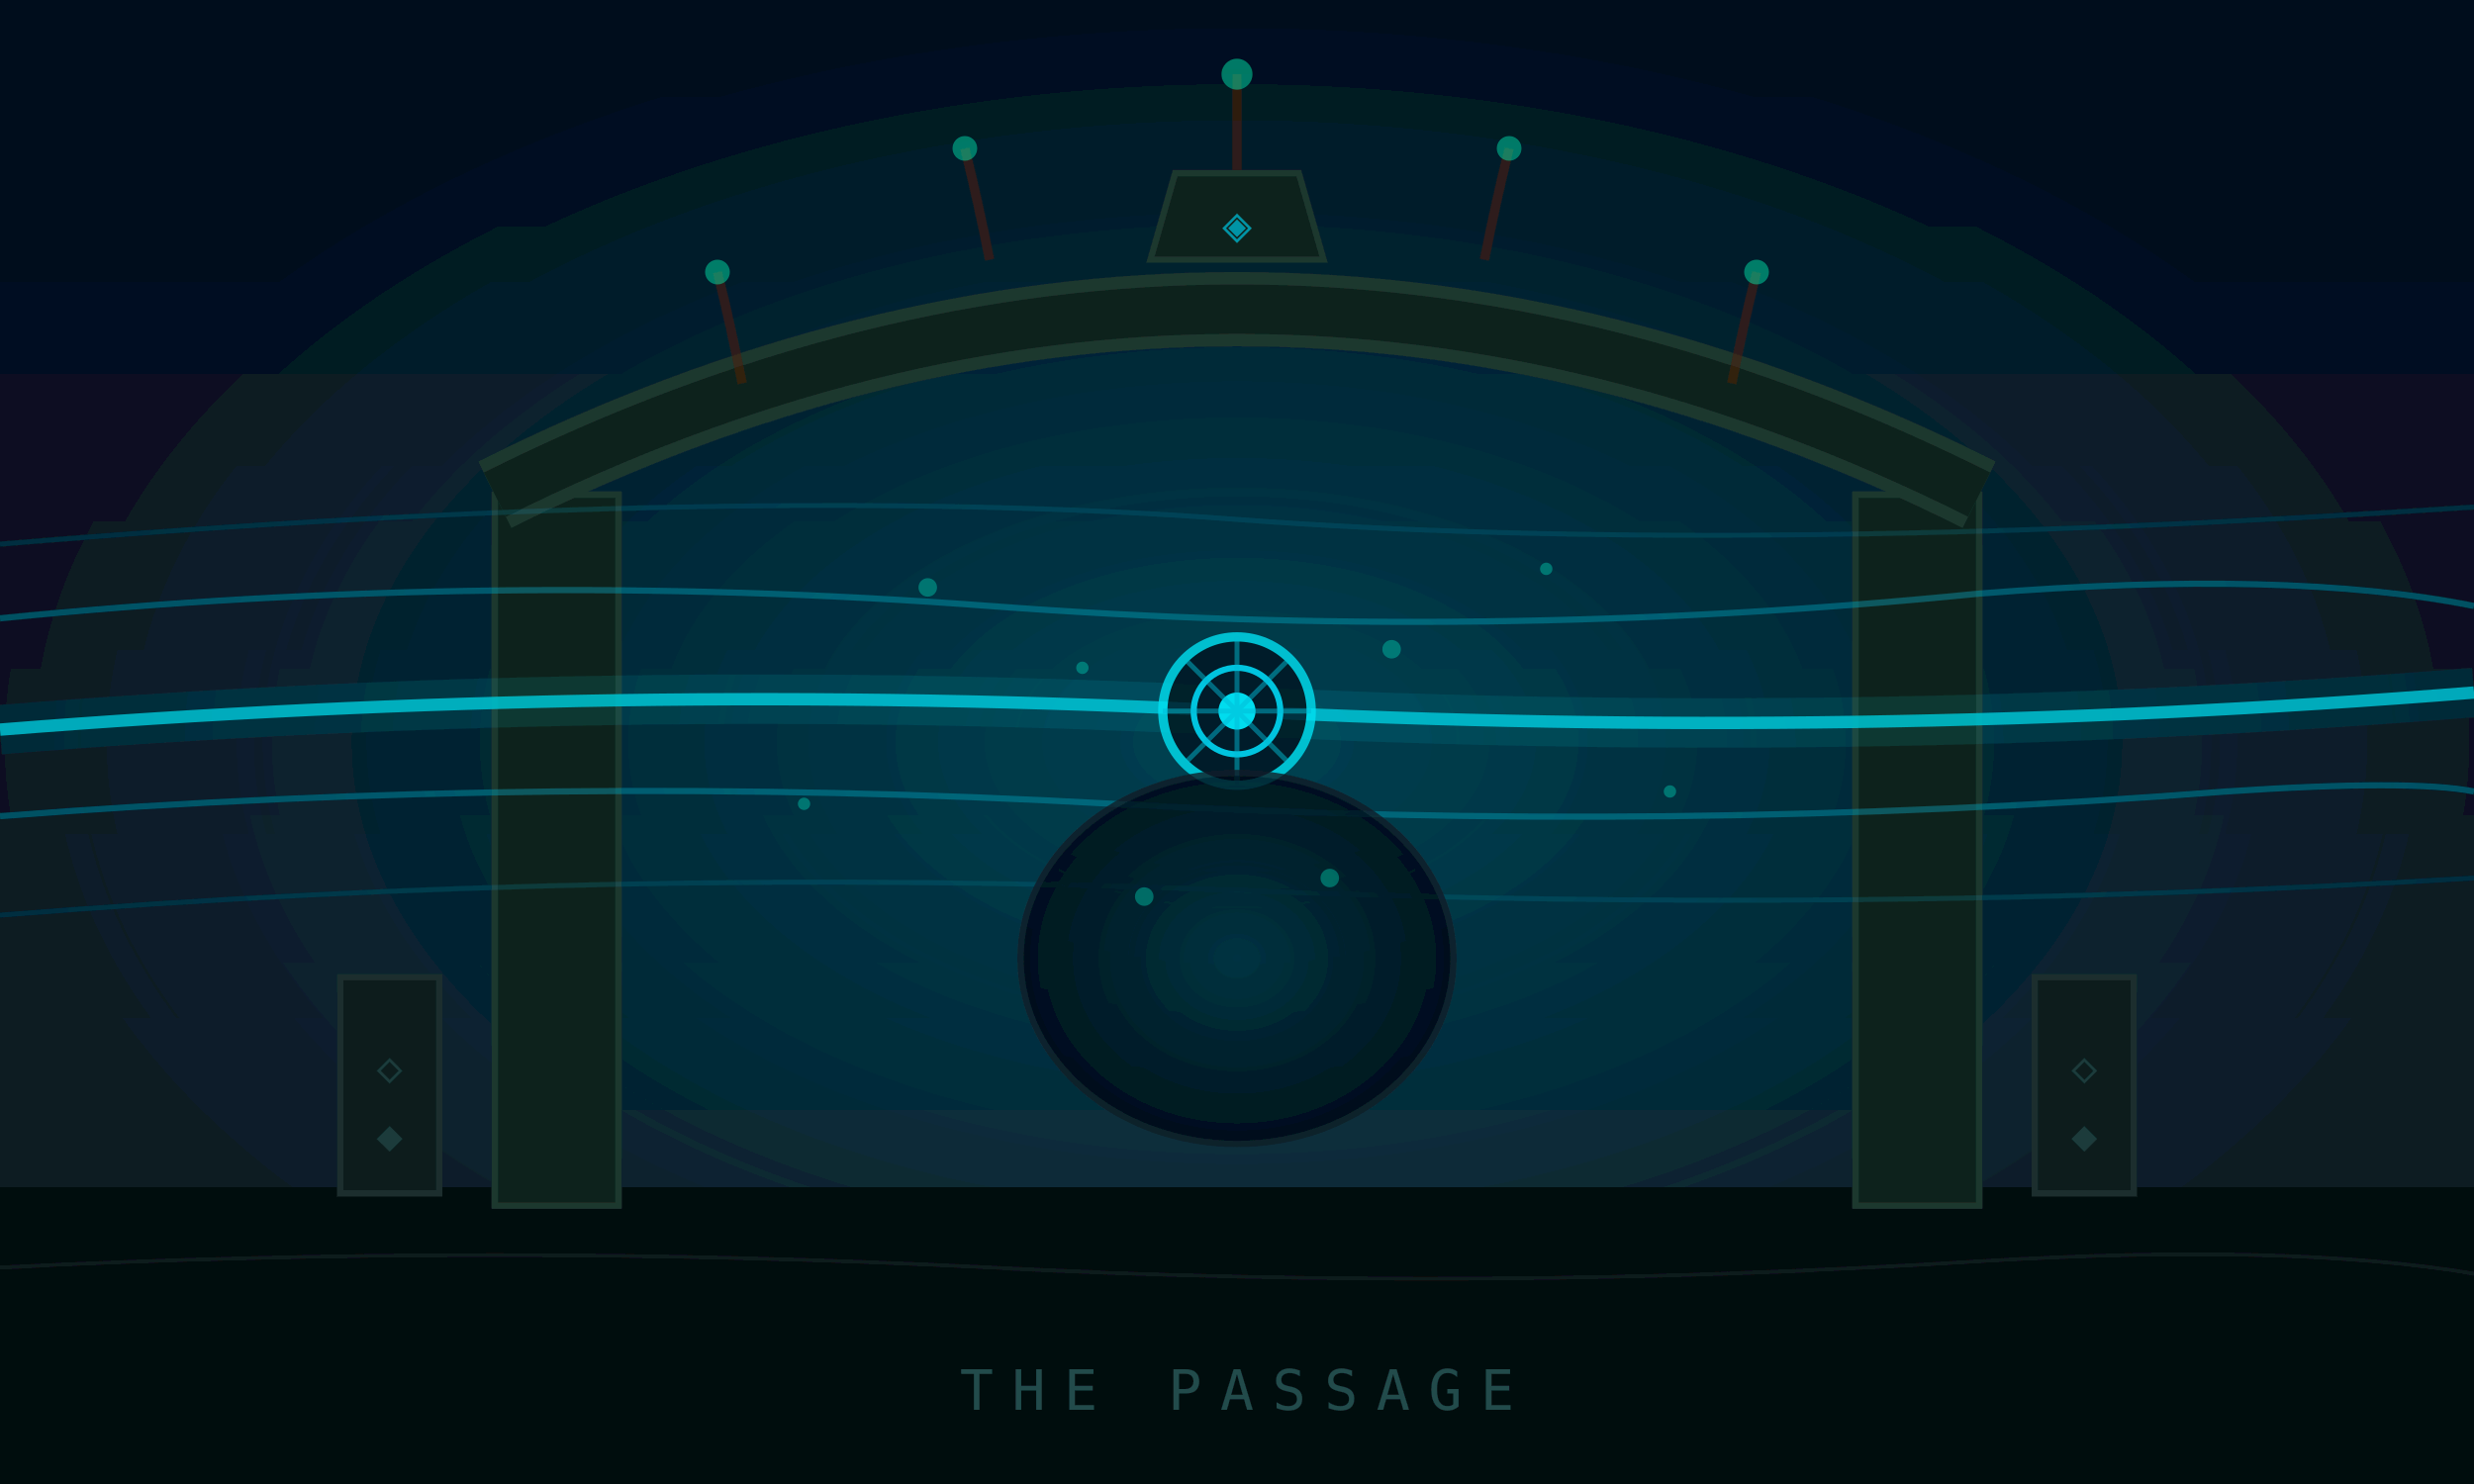
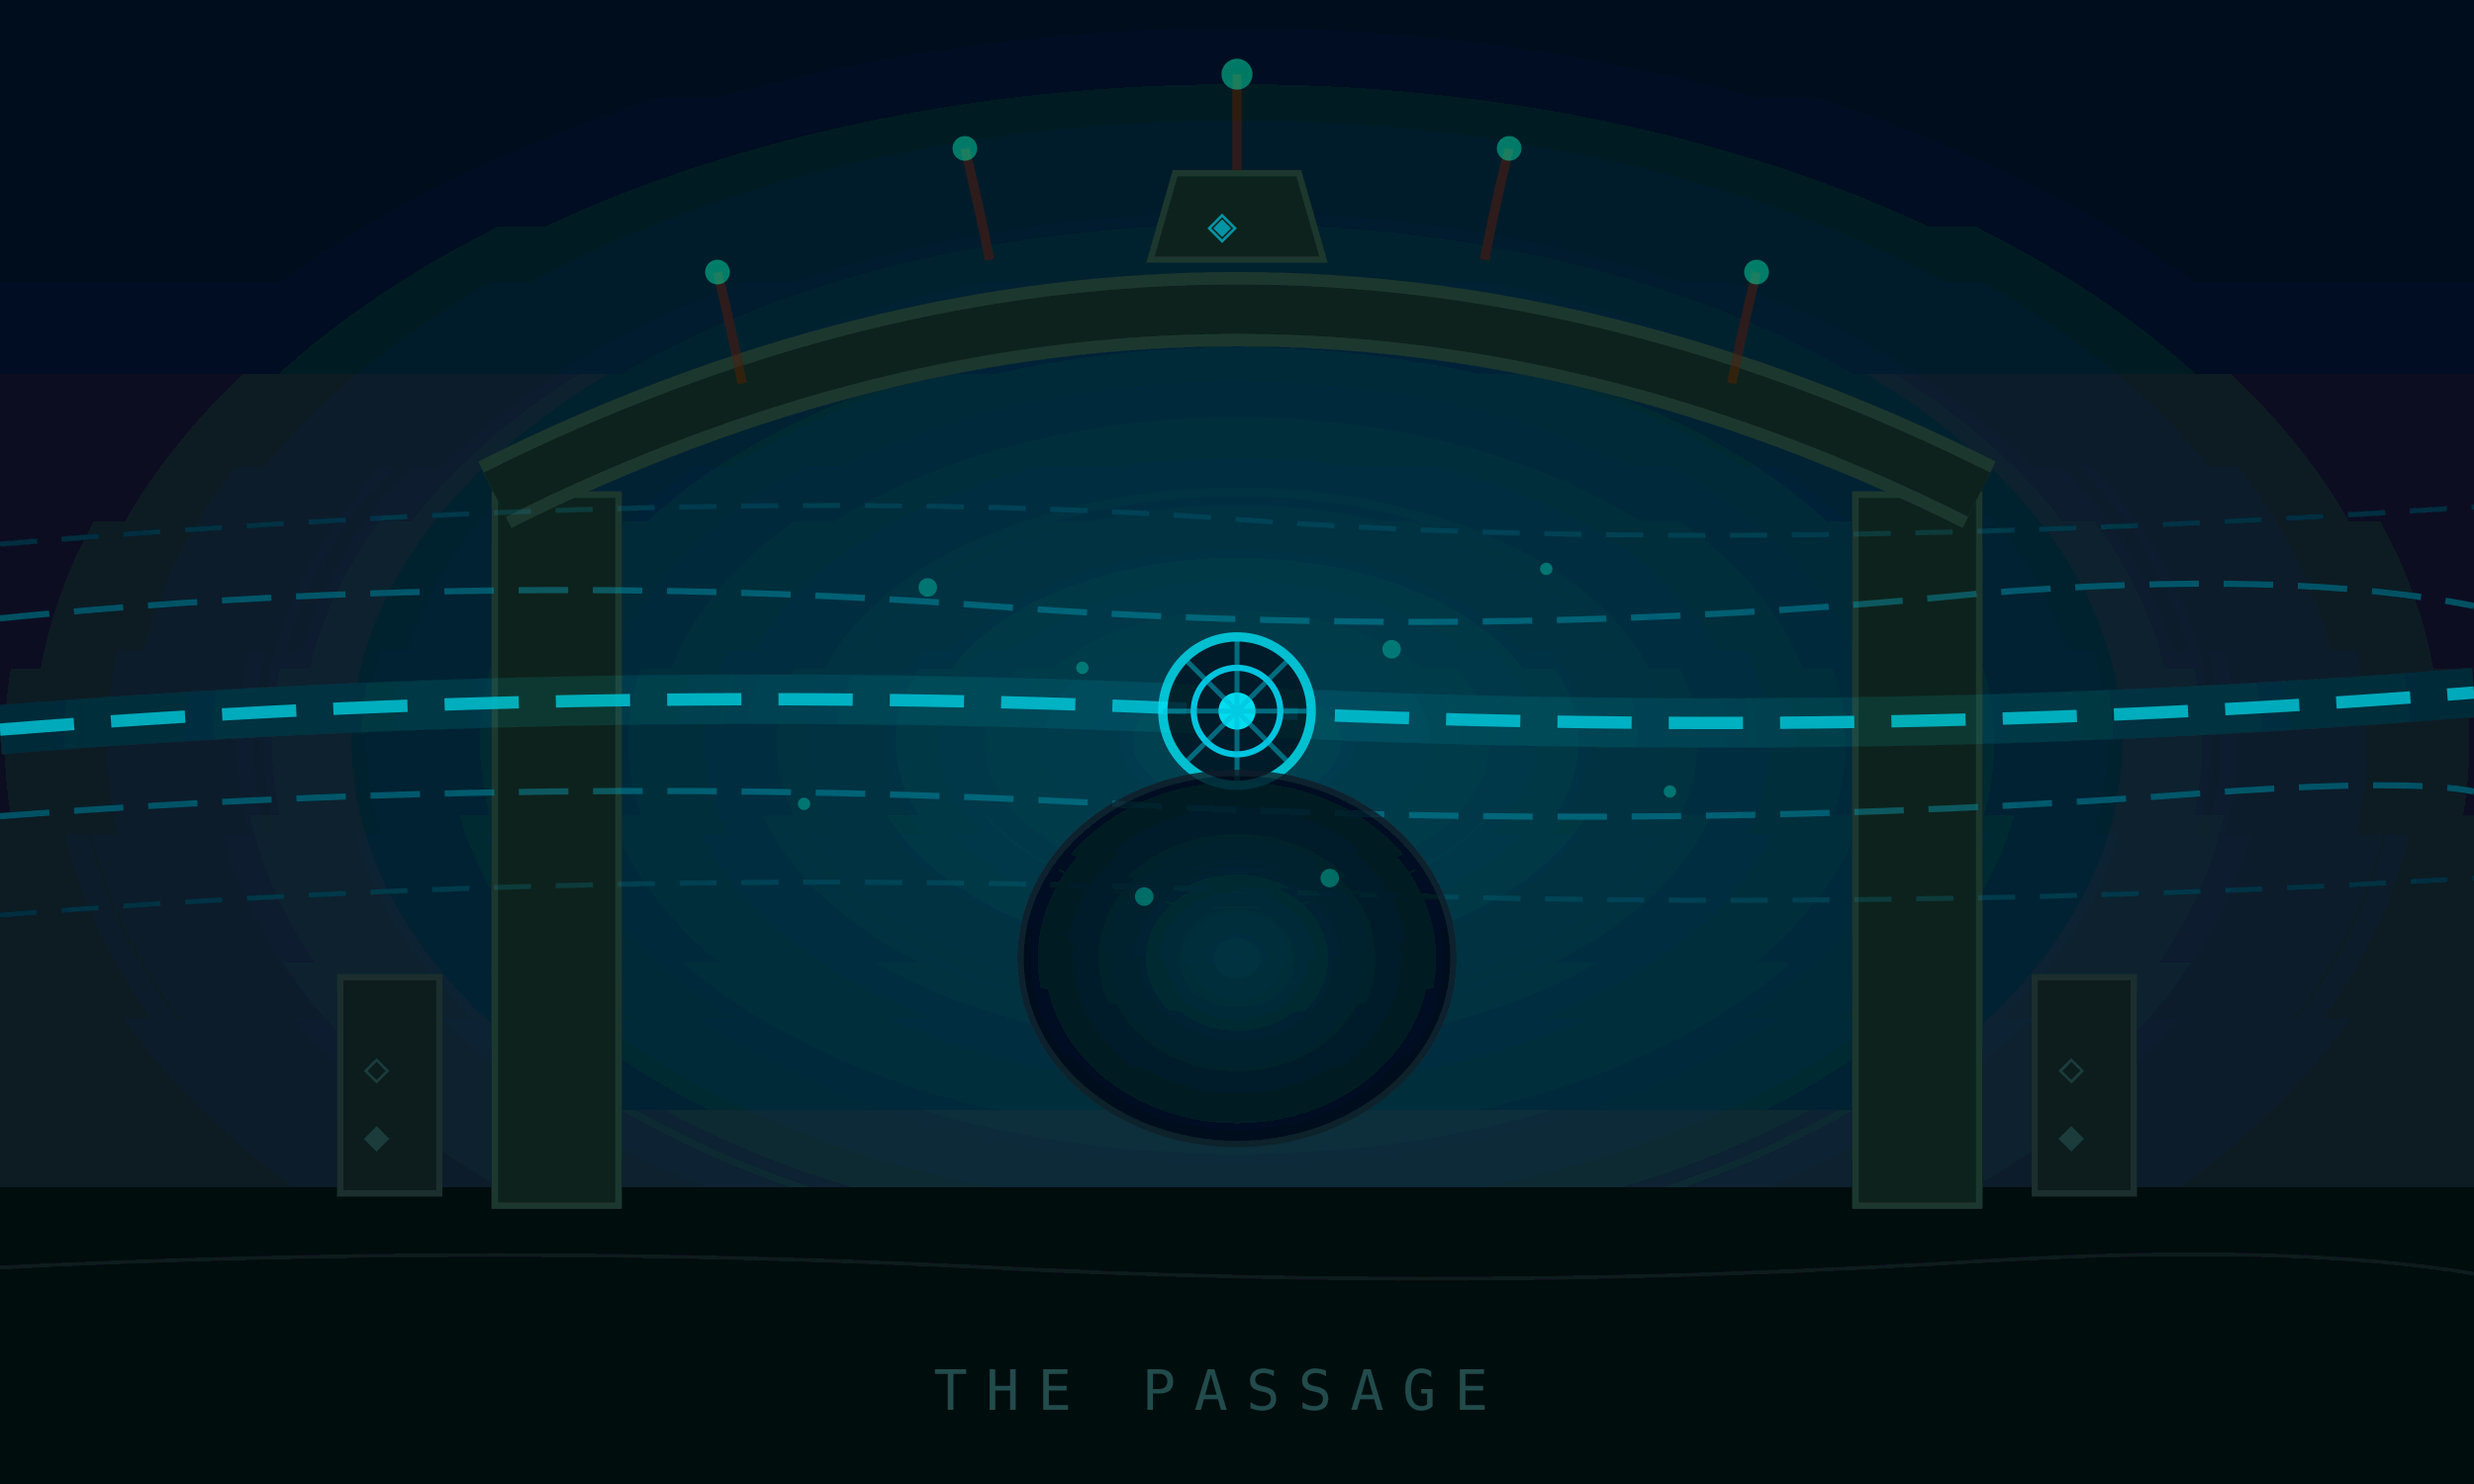
<svg xmlns="http://www.w3.org/2000/svg" viewBox="0 0 400 240" style="filter: brightness(1.4)">
  <rect width="400" height="240" fill="#04080e" />
  <linearGradient id="ley-bg" x1="0" y1="0" x2="0" y2="1">
    <stop offset="0%" stop-color="#060c18" />
    <stop offset="100%" stop-color="#081620" />
  </linearGradient>
  <rect width="400" height="240" fill="url(#ley-bg)" />
  <radialGradient id="ley-glow" cx="50%" cy="50%" r="50%">
-     <stop offset="0%" stop-color="#00a8c0" stop-opacity="0.25" />
+     <stop offset="0%" stop-color="#00a8c0" stop-opacity="0.25">
+       <animate attributeName="stop-opacity" values="0.25;0.5;0.25" dur="6s" repeatCount="indefinite" />
+     </stop>
    <stop offset="100%" stop-color="#00a8c0" stop-opacity="0" />
  </radialGradient>
  <rect width="400" height="240" fill="url(#ley-glow)" />
  <rect x="0" y="192" width="400" height="48" fill="#060e10" />
  <g stroke="#0e1e20" stroke-width="0.6" opacity="0.4">
    <path d="M0,205 Q80,201 160,205 Q240,209 320,204 Q370,201 400,206" />
  </g>
  <rect x="80" y="80" width="20" height="115" fill="#0e1e18" stroke="#182e28" stroke-width="1" />
  <rect x="300" y="80" width="20" height="115" fill="#0e1e18" stroke="#182e28" stroke-width="1" />
  <path d="M80,80 Q200,20 320,80" stroke="#182e28" stroke-width="12" fill="none" />
  <path d="M80,80 Q200,20 320,80" stroke="#0e1e18" stroke-width="8" fill="none" />
  <g stroke="#3a1808" stroke-width="1.5" fill="none" opacity="0.6">
    <path d="M120,62 Q118,52 116,44" />
    <path d="M160,42 Q158,32 156,24" />
    <path d="M200,30 Q200,20 200,12" />
    <path d="M240,42 Q242,32 244,24" />
    <path d="M280,62 Q282,52 284,44" />
  </g>
-   <g fill="#00c090" opacity="0.5">
-     <circle cx="116" cy="44" r="2" />
-     <circle cx="156" cy="24" r="2" />
-     <circle cx="200" cy="12" r="2.5" />
-     <circle cx="244" cy="24" r="2" />
-     <circle cx="284" cy="44" r="2" />
+   <g fill="#00c090">
+     <circle cx="116" cy="44" r="2" opacity="0.5">
+       <animate attributeName="opacity" values="0.5;1;0.2;0.8;0.5" dur="5s" repeatCount="indefinite" />
+     </circle>
+     <circle cx="156" cy="24" r="2" opacity="0.5">
+       <animate attributeName="opacity" values="0.5;0.2;1;0.5" dur="4s" begin="1s" repeatCount="indefinite" />
+     </circle>
+     <circle cx="200" cy="12" r="2.5" opacity="0.5">
+       <animate attributeName="opacity" values="0.5;1;0.3;0.5" dur="6s" begin="2s" repeatCount="indefinite" />
+     </circle>
+     <circle cx="244" cy="24" r="2" opacity="0.5">
+       <animate attributeName="opacity" values="0.5;0.3;0.9;0.5" dur="4.5s" begin="0.5s" repeatCount="indefinite" />
+     </circle>
+     <circle cx="284" cy="44" r="2" opacity="0.5">
+       <animate attributeName="opacity" values="0.5;1;0.2;0.5" dur="5.5s" begin="1.5s" repeatCount="indefinite" />
+     </circle>
  </g>
  <polygon points="190,28 210,28 214,42 186,42" fill="#0e1e18" stroke="#182e28" stroke-width="1" />
-   <text x="200" y="39" font-family="monospace" font-size="8" fill="#00a8c0" text-anchor="middle" opacity="0.7">◈</text>
-   <path d="M0,118 Q100,110 200,115 Q300,120 400,112" stroke="#00c0d0" stroke-width="2" fill="none" opacity="0.7" />
-   <path d="M0,118 Q100,110 200,115 Q300,120 400,112" stroke="#00c0d0" stroke-width="8" fill="none" opacity="0.1" />
-   <path d="M0,100 Q80,92 160,98 Q240,104 320,96 Q370,92 400,98" stroke="#0090a8" stroke-width="1" fill="none" opacity="0.4" />
-   <path d="M0,132 Q90,125 180,130 Q270,135 360,128 Q390,126 400,128" stroke="#0090a8" stroke-width="1" fill="none" opacity="0.4" />
-   <path d="M0,88  Q120,78 200,84  Q280,90 400,82" stroke="#006880" stroke-width="0.8" fill="none" opacity="0.25" />
-   <path d="M0,148 Q100,140 200,144 Q300,148 400,142" stroke="#006880" stroke-width="0.8" fill="none" opacity="0.25" />
-   <circle cx="200" cy="115" r="12" fill="#041018" stroke="#00c0d0" stroke-width="1.5" opacity="0.8" />
+   <text x="200" y="39" font-family="monospace" font-size="8" fill="#00a8c0" text-anchor="middle" opacity="0.7">◈
+     <animate attributeName="opacity" values="0.7;1;0.3;0.7" dur="4s" repeatCount="indefinite" />
+   </text>
+   <path d="M0,118 Q100,110 200,115 Q300,120 400,112" stroke="#00c0d0" stroke-width="2" fill="none" opacity="0.7" stroke-dasharray="12,6">
+     <animate attributeName="stroke-dashoffset" from="0" to="-36" dur="2s" repeatCount="indefinite" />
+     <animate attributeName="opacity" values="0.7;1;0.7" dur="5s" repeatCount="indefinite" />
+   </path>
+   <path d="M0,118 Q100,110 200,115 Q300,120 400,112" stroke="#00c0d0" stroke-width="8" fill="none" opacity="0.1">
+     <animate attributeName="opacity" values="0.1;0.2;0.1" dur="5s" repeatCount="indefinite" />
+   </path>
+   <path d="M0,100 Q80,92 160,98 Q240,104 320,96 Q370,92 400,98" stroke="#0090a8" stroke-width="1" fill="none" opacity="0.4" stroke-dasharray="8,4">
+     <animate attributeName="stroke-dashoffset" from="0" to="-24" dur="2.5s" repeatCount="indefinite" />
+   </path>
+   <path d="M0,132 Q90,125 180,130 Q270,135 360,128 Q390,126 400,128" stroke="#0090a8" stroke-width="1" fill="none" opacity="0.4" stroke-dasharray="8,4">
+     <animate attributeName="stroke-dashoffset" from="0" to="-24" dur="2.5s" repeatCount="indefinite" />
+   </path>
+   <path d="M0,88  Q120,78 200,84  Q280,90 400,82" stroke="#006880" stroke-width="0.8" fill="none" opacity="0.25" stroke-dasharray="6,4">
+     <animate attributeName="stroke-dashoffset" from="0" to="-20" dur="3s" repeatCount="indefinite" />
+   </path>
+   <path d="M0,148 Q100,140 200,144 Q300,148 400,142" stroke="#006880" stroke-width="0.8" fill="none" opacity="0.25" stroke-dasharray="6,4">
+     <animate attributeName="stroke-dashoffset" from="0" to="-20" dur="3s" repeatCount="indefinite" />
+   </path>
+   <circle cx="200" cy="115" r="12" fill="#041018" stroke="#00c0d0" stroke-width="1.5" opacity="0.8">
+     <animate attributeName="stroke-opacity" values="0.8;0.3;0.8" dur="4s" repeatCount="indefinite" />
+   </circle>
  <circle cx="200" cy="115" r="7" fill="#061420" stroke="#00a8c0" stroke-width="1" />
-   <circle cx="200" cy="115" r="3" fill="#00d0e0" opacity="0.9" />
+   <circle cx="200" cy="115" r="3" fill="#00d0e0" opacity="0.9">
+     <animate attributeName="r" values="3;5;3" dur="4s" repeatCount="indefinite" />
+     <animate attributeName="opacity" values="0.9;0.4;0.9" dur="4s" repeatCount="indefinite" />
+   </circle>
  <g stroke="#00a0b8" stroke-width="0.8" opacity="0.5">
    <line x1="200" y1="103" x2="200" y2="115" />
    <line x1="200" y1="115" x2="200" y2="127" />
    <line x1="188" y1="115" x2="212" y2="115" />
    <line x1="192" y1="107" x2="208" y2="123" />
    <line x1="208" y1="107" x2="192" y2="123" />
  </g>
  <rect x="55" y="158" width="16" height="35" fill="#0a1818" stroke="#162828" stroke-width="1" />
-   <text x="63" y="175" font-family="monospace" font-size="7" fill="#1a4040" text-anchor="middle" opacity="0.6">◇</text>
-   <text x="63" y="186" font-family="monospace" font-size="7" fill="#1a4040" text-anchor="middle" opacity="0.6">◆</text>
+   <text x="63" y="175" font-family="monospace" font-size="7" fill="#1a4040" text-anchor="middle" opacity="0.6">◇
+     <animate attributeName="opacity" values="0.6;1;0.2;0.6" dur="7s" repeatCount="indefinite" />
+   </text>
+   <text x="63" y="186" font-family="monospace" font-size="7" fill="#1a4040" text-anchor="middle" opacity="0.6">◆
+     <animate attributeName="opacity" values="0.6;0.2;1;0.6" dur="9s" begin="2s" repeatCount="indefinite" />
+   </text>
  <rect x="329" y="158" width="16" height="35" fill="#0a1818" stroke="#162828" stroke-width="1" />
-   <text x="337" y="175" font-family="monospace" font-size="7" fill="#1a4040" text-anchor="middle" opacity="0.6">◇</text>
-   <text x="337" y="186" font-family="monospace" font-size="7" fill="#1a4040" text-anchor="middle" opacity="0.6">◆</text>
+   <text x="337" y="175" font-family="monospace" font-size="7" fill="#1a4040" text-anchor="middle" opacity="0.6">◇
+     <animate attributeName="opacity" values="0.6;0.2;0.9;0.6" dur="8s" begin="1s" repeatCount="indefinite" />
+   </text>
+   <text x="337" y="186" font-family="monospace" font-size="7" fill="#1a4040" text-anchor="middle" opacity="0.6">◆
+     <animate attributeName="opacity" values="0.6;1;0.2;0.6" dur="6s" begin="3s" repeatCount="indefinite" />
+   </text>
  <ellipse cx="200" cy="155" rx="35" ry="30" fill="#030810" stroke="#0a1820" stroke-width="1" opacity="0.8" />
  <radialGradient id="tunnel-light" cx="50%" cy="50%" r="50%">
-     <stop offset="0%" stop-color="#00a0b0" stop-opacity="0.2" />
+     <stop offset="0%" stop-color="#00a0b0" stop-opacity="0.2">
+       <animate attributeName="stop-opacity" values="0.2;0.5;0.2" dur="5s" repeatCount="indefinite" />
+     </stop>
    <stop offset="100%" stop-color="#00a0b0" stop-opacity="0" />
  </radialGradient>
  <ellipse cx="200" cy="155" rx="35" ry="30" fill="url(#tunnel-light)" />
-   <g fill="#00d0b0" opacity="0.35">
-     <circle cx="150" cy="95" r="1.5" />
-     <circle cx="175" cy="108" r="1" />
-     <circle cx="225" cy="105" r="1.5" />
-     <circle cx="250" cy="92" r="1" />
-     <circle cx="130" cy="130" r="1" />
-     <circle cx="270" cy="128" r="1" />
-     <circle cx="185" cy="145" r="1.5" />
-     <circle cx="215" cy="142" r="1.5" />
+   <g fill="#00d0b0">
+     <circle cx="150" cy="95" r="1.5" opacity="0.35">
+       <animateTransform attributeName="transform" type="translate" values="0 0; 5 5; 10 10; 15 15" dur="10s" repeatCount="indefinite" />
+       <animate attributeName="opacity" values="0.35;0.35;0" dur="10s" repeatCount="indefinite" />
+     </circle>
+     <circle cx="175" cy="108" r="1" opacity="0.35">
+       <animateTransform attributeName="transform" type="translate" values="0 0; 4 4; 8 8; 12 12" dur="12s" begin="2s" repeatCount="indefinite" />
+       <animate attributeName="opacity" values="0.35;0.35;0" dur="12s" begin="2s" repeatCount="indefinite" />
+     </circle>
+     <circle cx="225" cy="105" r="1.5" opacity="0.35">
+       <animateTransform attributeName="transform" type="translate" values="0 0; -4 5; -8 10; -12 15" dur="11s" begin="1s" repeatCount="indefinite" />
+       <animate attributeName="opacity" values="0.35;0.35;0" dur="11s" begin="1s" repeatCount="indefinite" />
+     </circle>
+     <circle cx="250" cy="92" r="1" opacity="0.35">
+       <animateTransform attributeName="transform" type="translate" values="0 0; -5 4; -10 8; -15 12" dur="13s" begin="4s" repeatCount="indefinite" />
+       <animate attributeName="opacity" values="0.35;0.35;0" dur="13s" begin="4s" repeatCount="indefinite" />
+     </circle>
+     <circle cx="130" cy="130" r="1" opacity="0.35">
+       <animateTransform attributeName="transform" type="translate" values="0 0; 6 3; 12 6; 18 9" dur="9s" begin="3s" repeatCount="indefinite" />
+       <animate attributeName="opacity" values="0.35;0.35;0" dur="9s" begin="3s" repeatCount="indefinite" />
+     </circle>
+     <circle cx="270" cy="128" r="1" opacity="0.35">
+       <animateTransform attributeName="transform" type="translate" values="0 0; -6 3; -12 6; -18 9" dur="9s" begin="6s" repeatCount="indefinite" />
+       <animate attributeName="opacity" values="0.35;0.35;0" dur="9s" begin="6s" repeatCount="indefinite" />
+     </circle>
+     <circle cx="185" cy="145" r="1.5" opacity="0.35">
+       <animateTransform attributeName="transform" type="translate" values="0 0; 2 6; 4 12; 6 18" dur="10s" begin="5s" repeatCount="indefinite" />
+       <animate attributeName="opacity" values="0.35;0.35;0" dur="10s" begin="5s" repeatCount="indefinite" />
+     </circle>
+     <circle cx="215" cy="142" r="1.5" opacity="0.35">
+       <animateTransform attributeName="transform" type="translate" values="0 0; -2 6; -4 12; -6 18" dur="10s" begin="7s" repeatCount="indefinite" />
+       <animate attributeName="opacity" values="0.35;0.35;0" dur="10s" begin="7s" repeatCount="indefinite" />
+     </circle>
  </g>
-   <text x="200" y="228" font-family="monospace" font-size="9" fill="#1a4040" text-anchor="middle" letter-spacing="3">THE PASSAGE</text>
+   <text x="200" y="228" font-family="monospace" font-size="9" fill="#1a4040" text-anchor="middle" letter-spacing="3">THE PASSAGE
+     <animate attributeName="opacity" values="0.7;1;0.7" dur="8s" repeatCount="indefinite" />
+   </text>
</svg>
